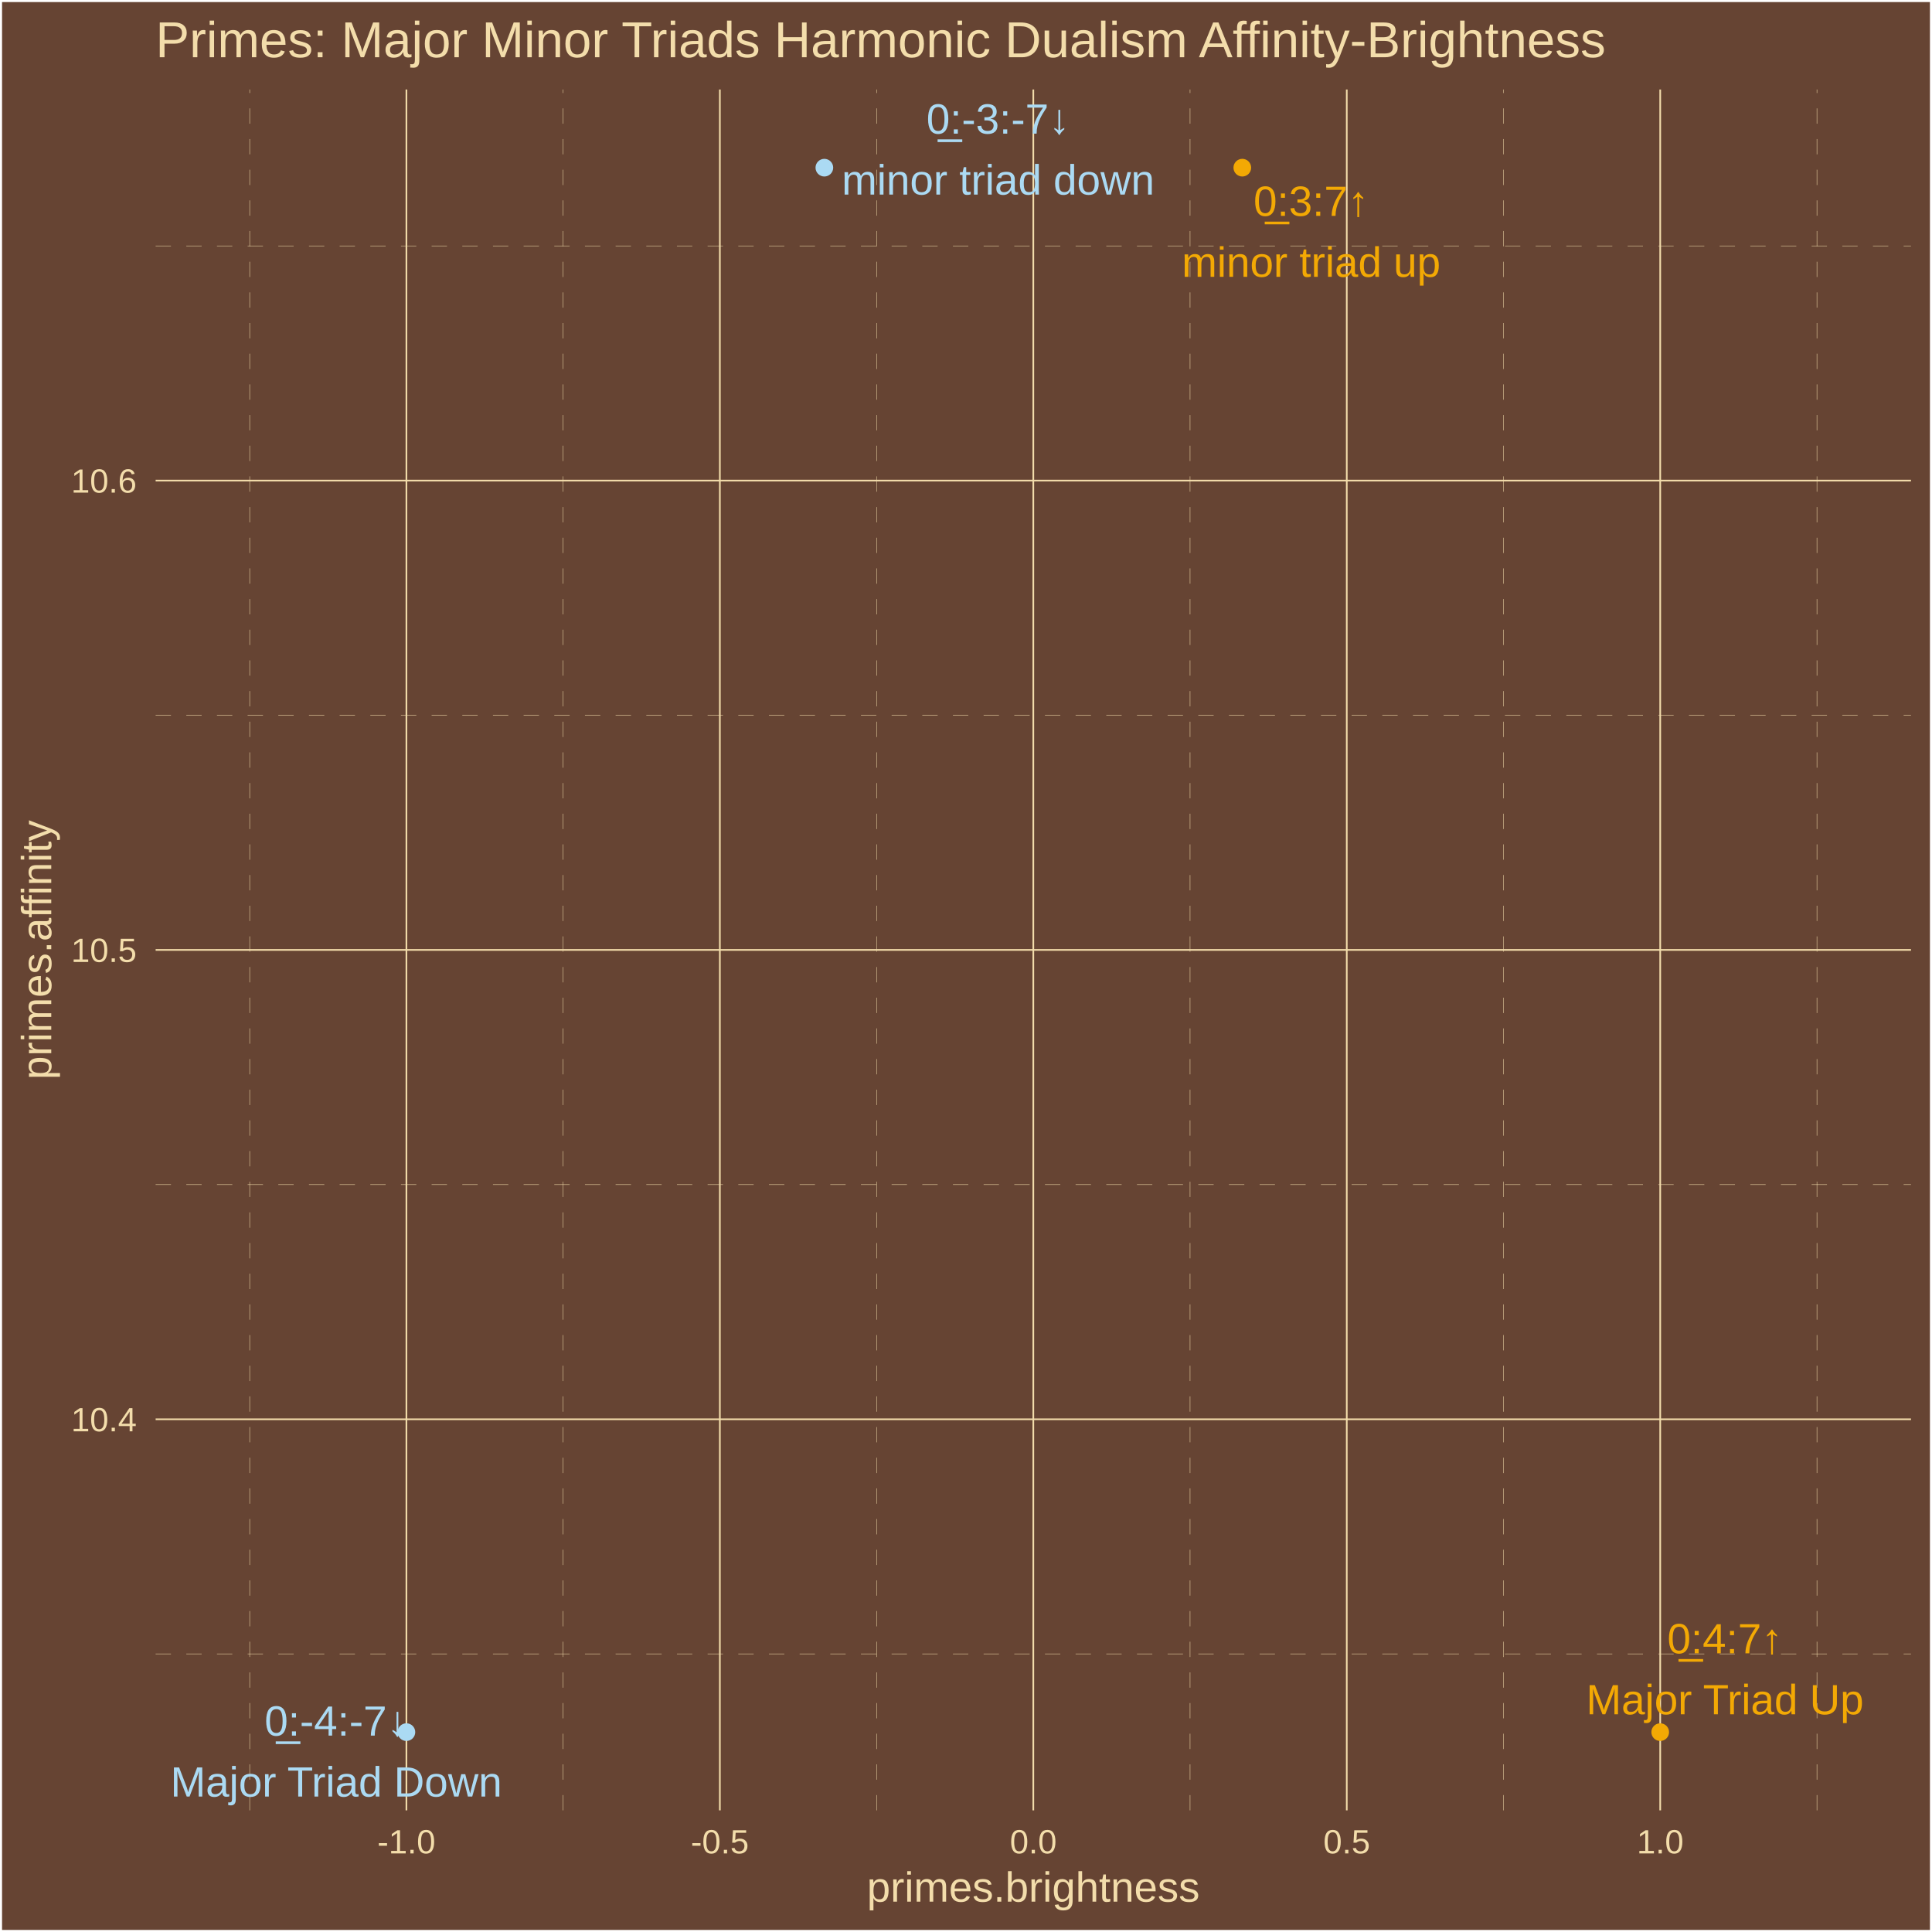
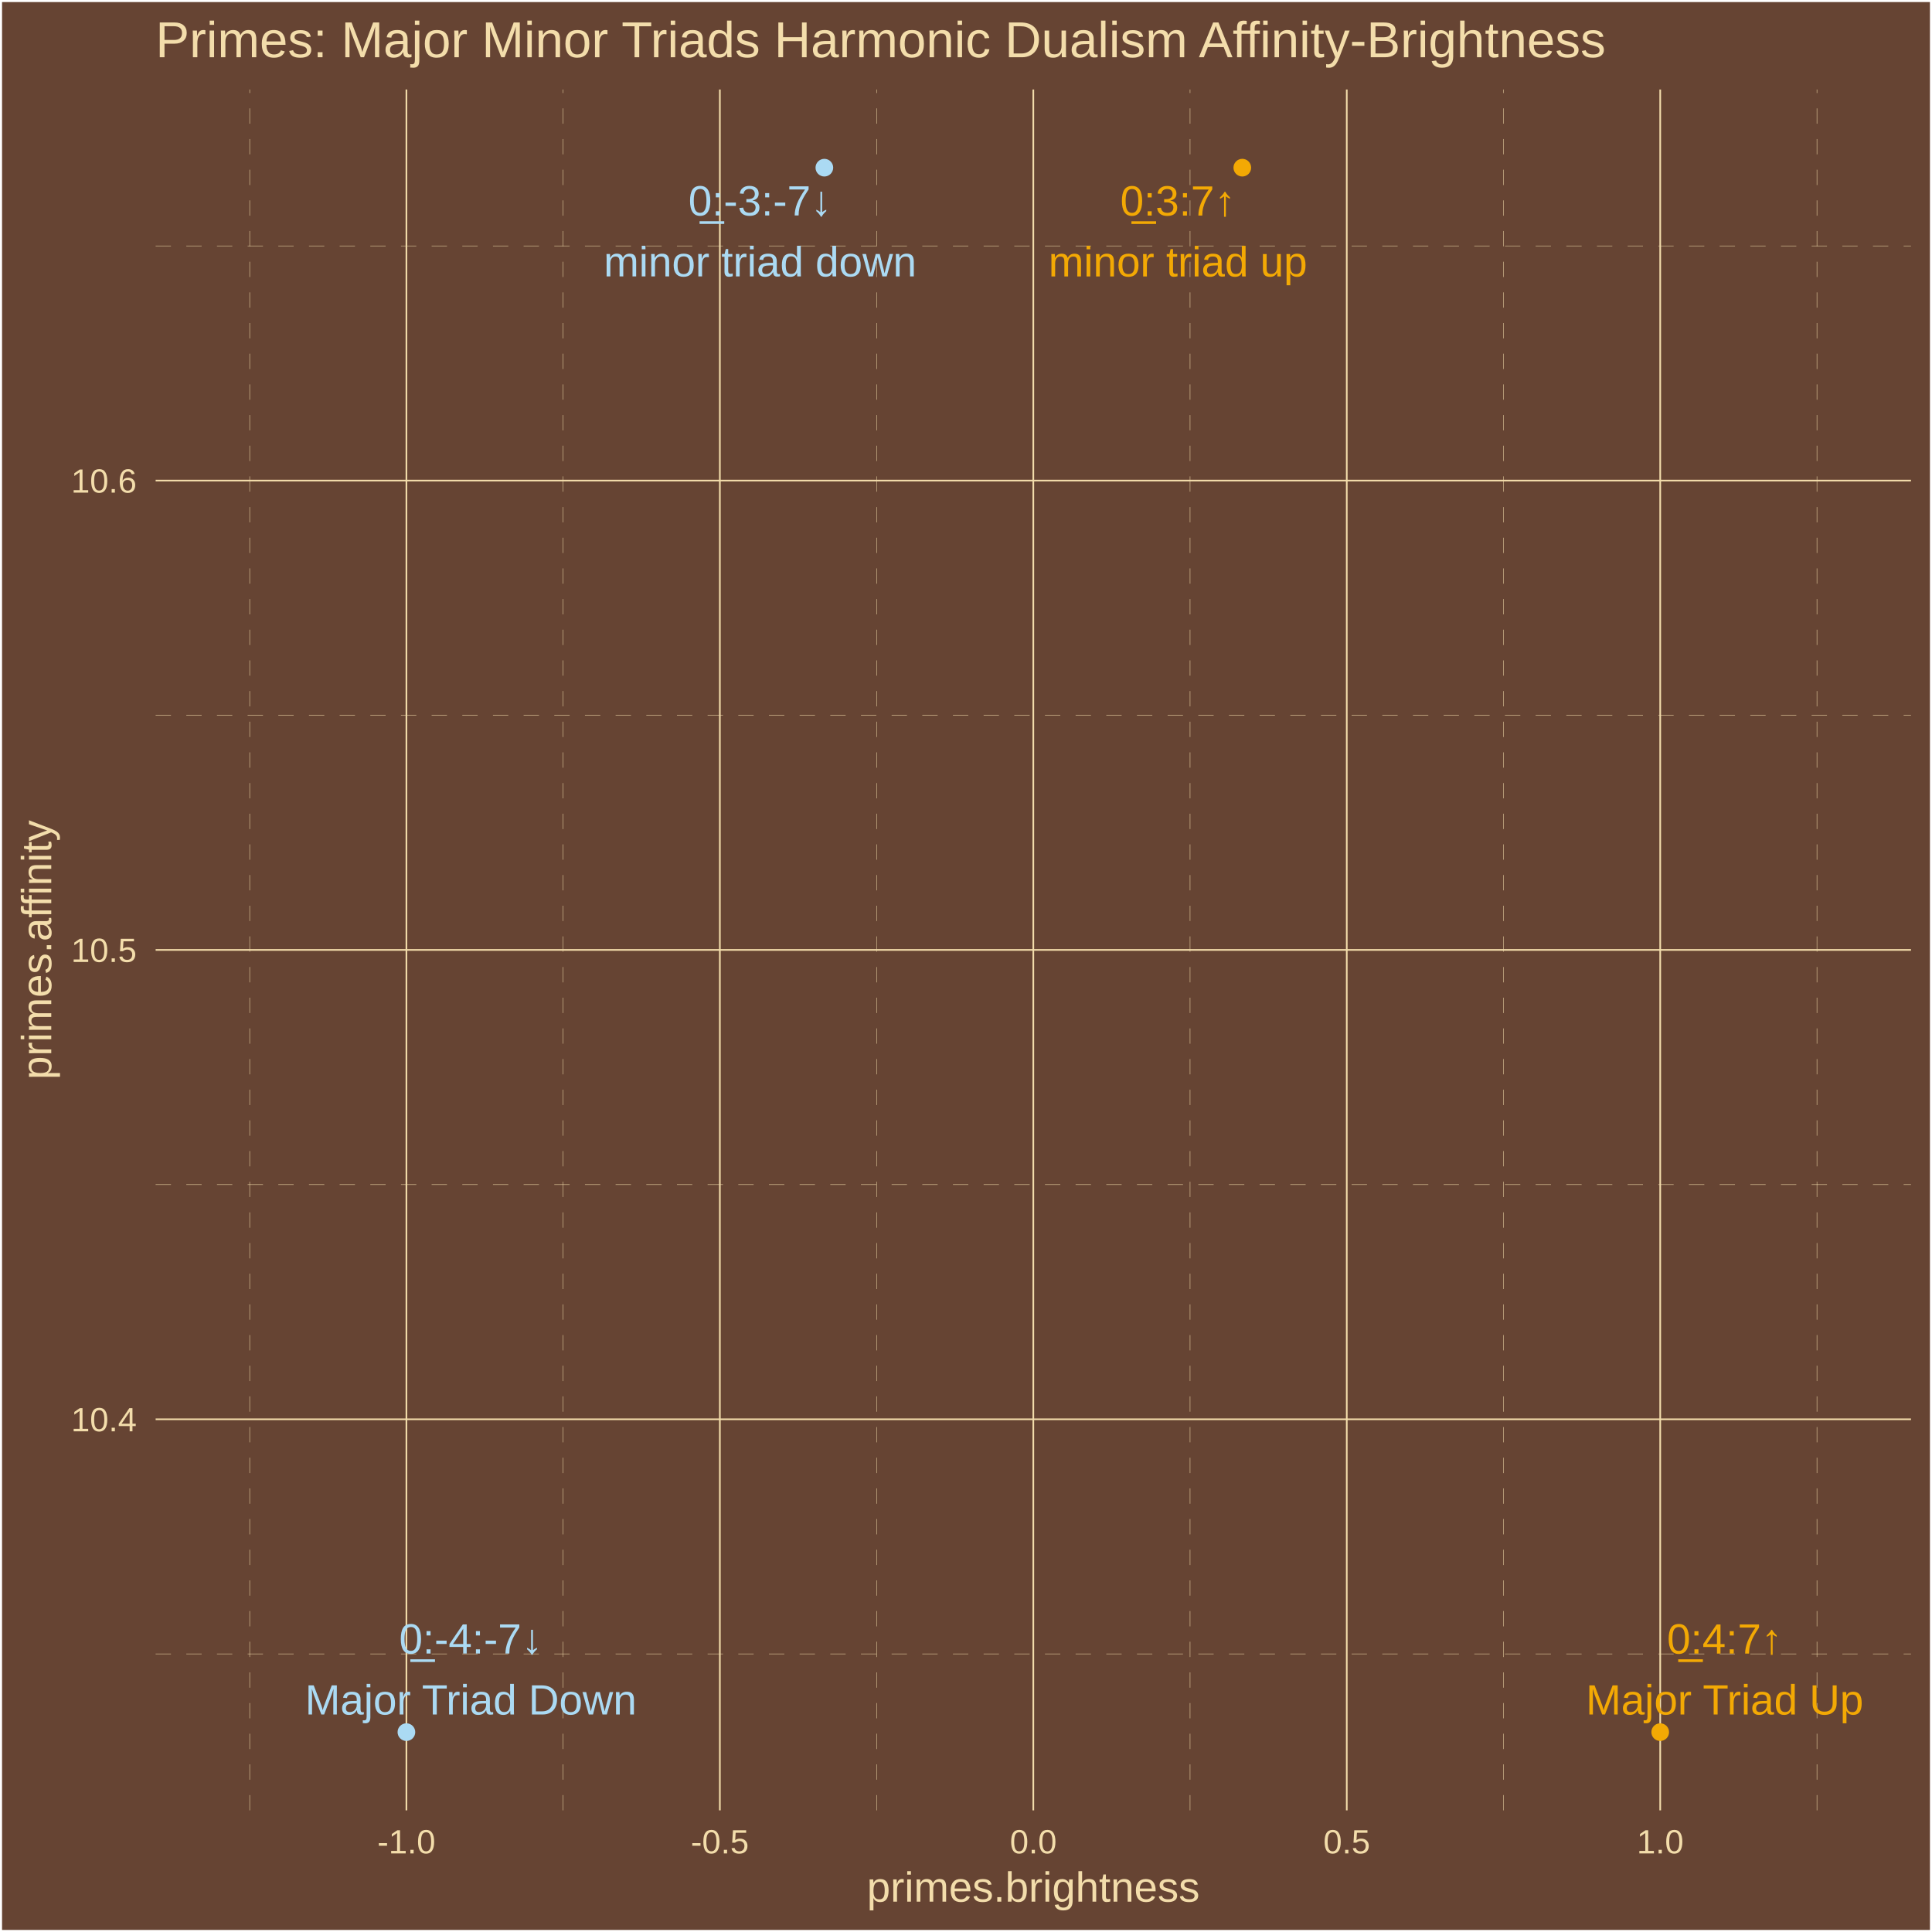
<svg xmlns="http://www.w3.org/2000/svg" class="svglite" width="504.00pt" height="504.00pt" viewBox="0 0 504.00 504.00">
  <defs>
    <style type="text/css">
    .svglite line, .svglite polyline, .svglite polygon, .svglite path, .svglite rect, .svglite circle {
      fill: none;
      stroke: #000000;
      stroke-linecap: round;
      stroke-linejoin: round;
      stroke-miterlimit: 10.00;
    }
    .svglite text {
      white-space: pre;
    }
  </style>
  </defs>
  <rect width="100%" height="100%" style="stroke: none; fill: #664433;" />
  <defs>
    <clipPath id="cpMC4wMHw1MDQuMDB8MC4wMHw1MDQuMDA=">
      <rect x="0.00" y="0.00" width="504.00" height="504.00" />
    </clipPath>
  </defs>
  <g clip-path="url(#cpMC4wMHw1MDQuMDB8MC4wMHw1MDQuMDA=)">
    <rect x="0.00" y="-0" width="504.00" height="504.00" style="stroke-width: 1.07; stroke: #FFFFFF; fill: #664433;" />
  </g>
  <defs>
    <clipPath id="cpNDAuNjB8NDk4LjUyfDIzLjM0fDQ3Mi4yNw==">
      <rect x="40.60" y="23.34" width="457.92" height="448.93" />
    </clipPath>
  </defs>
  <g clip-path="url(#cpNDAuNjB8NDk4LjUyfDIzLjM0fDQ3Mi4yNw==)">
    <rect x="40.60" y="23.34" width="457.92" height="448.93" style="stroke-width: 1.07; stroke: none; fill: #664433;" />
    <polyline points="40.60,431.45 498.52,431.45 " style="stroke-width: 0.11; stroke: #F3DDAB; stroke-dasharray: 4.00,4.00; stroke-linecap: butt;" />
    <polyline points="40.60,309.02 498.52,309.02 " style="stroke-width: 0.11; stroke: #F3DDAB; stroke-dasharray: 4.00,4.00; stroke-linecap: butt;" />
    <polyline points="40.60,186.58 498.52,186.58 " style="stroke-width: 0.11; stroke: #F3DDAB; stroke-dasharray: 4.00,4.00; stroke-linecap: butt;" />
    <polyline points="40.60,64.15 498.52,64.15 " style="stroke-width: 0.11; stroke: #F3DDAB; stroke-dasharray: 4.00,4.00; stroke-linecap: butt;" />
    <polyline points="65.14,472.27 65.14,23.34 " style="stroke-width: 0.11; stroke: #F3DDAB; stroke-dasharray: 4.00,4.00; stroke-linecap: butt;" />
    <polyline points="146.91,472.27 146.91,23.34 " style="stroke-width: 0.11; stroke: #F3DDAB; stroke-dasharray: 4.00,4.00; stroke-linecap: butt;" />
    <polyline points="228.68,472.27 228.68,23.34 " style="stroke-width: 0.11; stroke: #F3DDAB; stroke-dasharray: 4.00,4.00; stroke-linecap: butt;" />
    <polyline points="310.45,472.27 310.45,23.34 " style="stroke-width: 0.11; stroke: #F3DDAB; stroke-dasharray: 4.00,4.00; stroke-linecap: butt;" />
    <polyline points="392.22,472.27 392.22,23.34 " style="stroke-width: 0.11; stroke: #F3DDAB; stroke-dasharray: 4.00,4.00; stroke-linecap: butt;" />
    <polyline points="473.99,472.27 473.99,23.34 " style="stroke-width: 0.11; stroke: #F3DDAB; stroke-dasharray: 4.00,4.00; stroke-linecap: butt;" />
    <polyline points="40.60,370.24 498.52,370.24 " style="stroke-width: 0.43; stroke: #F3DDAB; stroke-linecap: butt;" />
    <polyline points="40.60,247.80 498.52,247.80 " style="stroke-width: 0.43; stroke: #F3DDAB; stroke-linecap: butt;" />
    <polyline points="40.60,125.37 498.52,125.37 " style="stroke-width: 0.43; stroke: #F3DDAB; stroke-linecap: butt;" />
    <polyline points="106.02,472.27 106.02,23.34 " style="stroke-width: 0.43; stroke: #F3DDAB; stroke-linecap: butt;" />
    <polyline points="187.79,472.27 187.79,23.34 " style="stroke-width: 0.43; stroke: #F3DDAB; stroke-linecap: butt;" />
    <polyline points="269.56,472.27 269.56,23.34 " style="stroke-width: 0.43; stroke: #F3DDAB; stroke-linecap: butt;" />
    <polyline points="351.33,472.27 351.33,23.34 " style="stroke-width: 0.43; stroke: #F3DDAB; stroke-linecap: butt;" />
    <polyline points="433.10,472.27 433.10,23.34 " style="stroke-width: 0.43; stroke: #F3DDAB; stroke-linecap: butt;" />
    <circle cx="106.02" cy="451.86" r="1.95" style="stroke-width: 0.71; stroke: #ABDAF3; fill: #ABDAF3;" />
    <circle cx="215.05" cy="43.74" r="1.95" style="stroke-width: 0.71; stroke: #ABDAF3; fill: #ABDAF3;" />
    <circle cx="433.10" cy="451.86" r="1.95" style="stroke-width: 0.71; stroke: #F3A904; fill: #F3A904;" />
    <circle cx="324.08" cy="43.74" r="1.95" style="stroke-width: 0.71; stroke: #F3A904; fill: #F3A904;" />
-     <text x="87.72" y="452.77" text-anchor="middle" style="font-size: 11.04px;fill: #ABDAF3; font-family: &quot;Arial&quot;;" textLength="38.87px" lengthAdjust="spacingAndGlyphs">0̲:-4:-7↓</text>
-     <text x="87.72" y="468.67" text-anchor="middle" style="font-size: 11.04px;fill: #ABDAF3; font-family: &quot;Arial&quot;;" textLength="87.03px" lengthAdjust="spacingAndGlyphs">Major Triad Down</text>
-     <text x="260.38" y="34.86" text-anchor="middle" style="font-size: 11.04px;fill: #ABDAF3; font-family: &quot;Arial&quot;;" textLength="38.87px" lengthAdjust="spacingAndGlyphs">0̲:-3:-7↓</text>
-     <text x="260.38" y="50.76" text-anchor="middle" style="font-size: 11.04px;fill: #ABDAF3; font-family: &quot;Arial&quot;;" textLength="81.53px" lengthAdjust="spacingAndGlyphs">minor triad down</text>
-     <text x="449.98" y="431.30" text-anchor="middle" style="font-size: 11.04px;fill: #F3A904; font-family: &quot;Arial&quot;;" textLength="31.53px" lengthAdjust="spacingAndGlyphs">0̲:4:7↑</text>
-     <text x="449.98" y="447.20" text-anchor="middle" style="font-size: 11.04px;fill: #F3A904; font-family: &quot;Arial&quot;;" textLength="72.94px" lengthAdjust="spacingAndGlyphs">Major Triad Up</text>
-     <text x="342.04" y="56.31" text-anchor="middle" style="font-size: 11.04px;fill: #F3A904; font-family: &quot;Arial&quot;;" textLength="31.53px" lengthAdjust="spacingAndGlyphs">0̲:3:7↑</text>
-     <text x="342.04" y="72.21" text-anchor="middle" style="font-size: 11.04px;fill: #F3A904; font-family: &quot;Arial&quot;;" textLength="67.44px" lengthAdjust="spacingAndGlyphs">minor triad up</text>
+     <text x="122.83" y="431.36" text-anchor="middle" style="font-size: 11.04px;fill: #ABDAF3; font-family: &quot;Arial&quot;;" textLength="38.87px" lengthAdjust="spacingAndGlyphs">0̲:-4:-7↓</text>
+     <text x="122.83" y="447.26" text-anchor="middle" style="font-size: 11.04px;fill: #ABDAF3; font-family: &quot;Arial&quot;;" textLength="87.03px" lengthAdjust="spacingAndGlyphs">Major Triad Down</text>
+     <text x="198.29" y="56.21" text-anchor="middle" style="font-size: 11.04px;fill: #ABDAF3; font-family: &quot;Arial&quot;;" textLength="38.87px" lengthAdjust="spacingAndGlyphs">0̲:-3:-7↓</text>
+     <text x="198.29" y="72.11" text-anchor="middle" style="font-size: 11.04px;fill: #ABDAF3; font-family: &quot;Arial&quot;;" textLength="81.53px" lengthAdjust="spacingAndGlyphs">minor triad down</text>
+     <text x="449.91" y="431.37" text-anchor="middle" style="font-size: 11.04px;fill: #F3A904; font-family: &quot;Arial&quot;;" textLength="31.53px" lengthAdjust="spacingAndGlyphs">0̲:4:7↑</text>
+     <text x="449.91" y="447.26" text-anchor="middle" style="font-size: 11.04px;fill: #F3A904; font-family: &quot;Arial&quot;;" textLength="72.94px" lengthAdjust="spacingAndGlyphs">Major Triad Up</text>
+     <text x="307.27" y="56.23" text-anchor="middle" style="font-size: 11.04px;fill: #F3A904; font-family: &quot;Arial&quot;;" textLength="31.53px" lengthAdjust="spacingAndGlyphs">0̲:3:7↑</text>
+     <text x="307.27" y="72.12" text-anchor="middle" style="font-size: 11.04px;fill: #F3A904; font-family: &quot;Arial&quot;;" textLength="67.44px" lengthAdjust="spacingAndGlyphs">minor triad up</text>
  </g>
  <g clip-path="url(#cpMC4wMHw1MDQuMDB8MC4wMHw1MDQuMDA=)">
    <text x="35.67" y="373.39" text-anchor="end" style="font-size: 8.80px;fill: #F3DDAB; font-family: &quot;Arial&quot;;" textLength="17.13px" lengthAdjust="spacingAndGlyphs">10.4</text>
    <text x="35.67" y="250.95" text-anchor="end" style="font-size: 8.80px;fill: #F3DDAB; font-family: &quot;Arial&quot;;" textLength="17.13px" lengthAdjust="spacingAndGlyphs">10.5</text>
    <text x="35.67" y="128.52" text-anchor="end" style="font-size: 8.80px;fill: #F3DDAB; font-family: &quot;Arial&quot;;" textLength="17.13px" lengthAdjust="spacingAndGlyphs">10.6</text>
    <text x="106.02" y="483.50" text-anchor="middle" style="font-size: 8.80px;fill: #F3DDAB; font-family: &quot;Arial&quot;;" textLength="15.16px" lengthAdjust="spacingAndGlyphs">-1.0</text>
    <text x="187.79" y="483.50" text-anchor="middle" style="font-size: 8.80px;fill: #F3DDAB; font-family: &quot;Arial&quot;;" textLength="15.16px" lengthAdjust="spacingAndGlyphs">-0.5</text>
    <text x="269.56" y="483.50" text-anchor="middle" style="font-size: 8.80px;fill: #F3DDAB; font-family: &quot;Arial&quot;;" textLength="12.23px" lengthAdjust="spacingAndGlyphs">0.0</text>
    <text x="351.33" y="483.50" text-anchor="middle" style="font-size: 8.80px;fill: #F3DDAB; font-family: &quot;Arial&quot;;" textLength="12.23px" lengthAdjust="spacingAndGlyphs">0.5</text>
    <text x="433.10" y="483.50" text-anchor="middle" style="font-size: 8.80px;fill: #F3DDAB; font-family: &quot;Arial&quot;;" textLength="12.23px" lengthAdjust="spacingAndGlyphs">1.0</text>
    <text x="269.56" y="496.09" text-anchor="middle" style="font-size: 11.00px;fill: #F3DDAB; font-family: &quot;Arial&quot;;" textLength="86.82px" lengthAdjust="spacingAndGlyphs">primes.brightness</text>
    <text transform="translate(13.37,247.80) rotate(-90)" text-anchor="middle" style="font-size: 11.00px;fill: #F3DDAB; font-family: &quot;Arial&quot;;" textLength="67.85px" lengthAdjust="spacingAndGlyphs">primes.affinity</text>
    <text x="40.60" y="14.94" style="font-size: 13.20px;fill: #F3DDAB; font-family: &quot;Arial&quot;;" textLength="379.69px" lengthAdjust="spacingAndGlyphs">Primes: Major Minor Triads Harmonic Dualism Affinity-Brightness</text>
  </g>
</svg>
